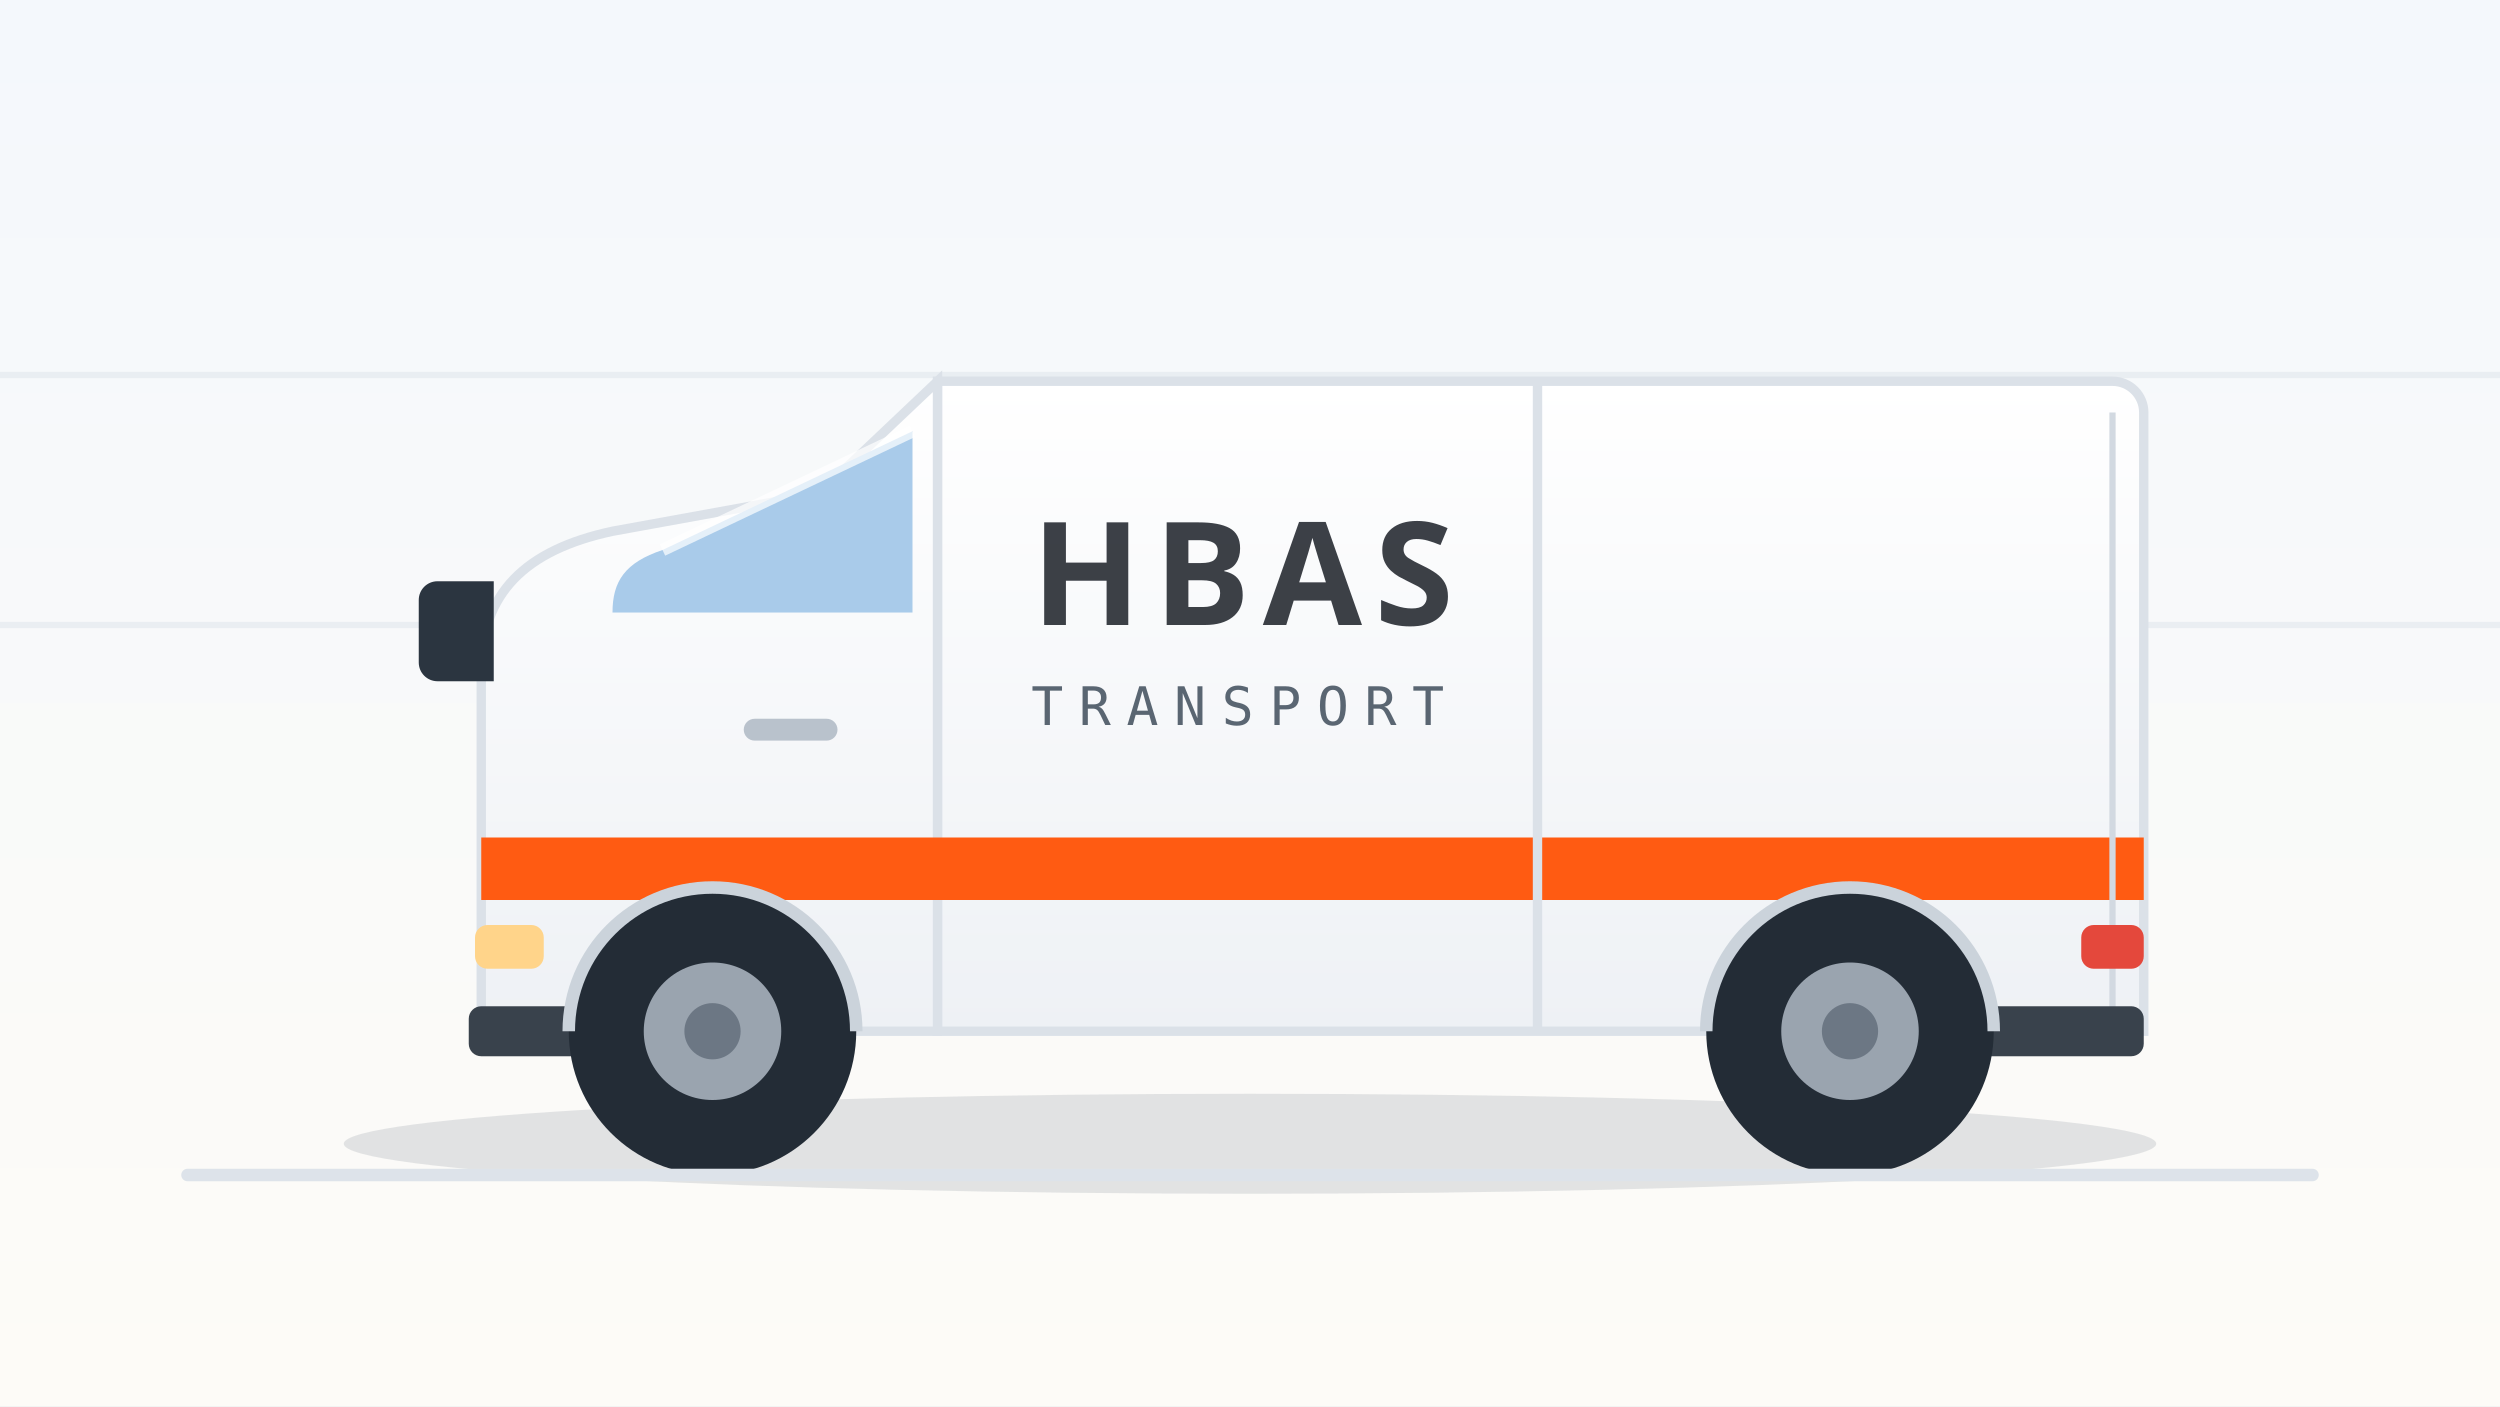
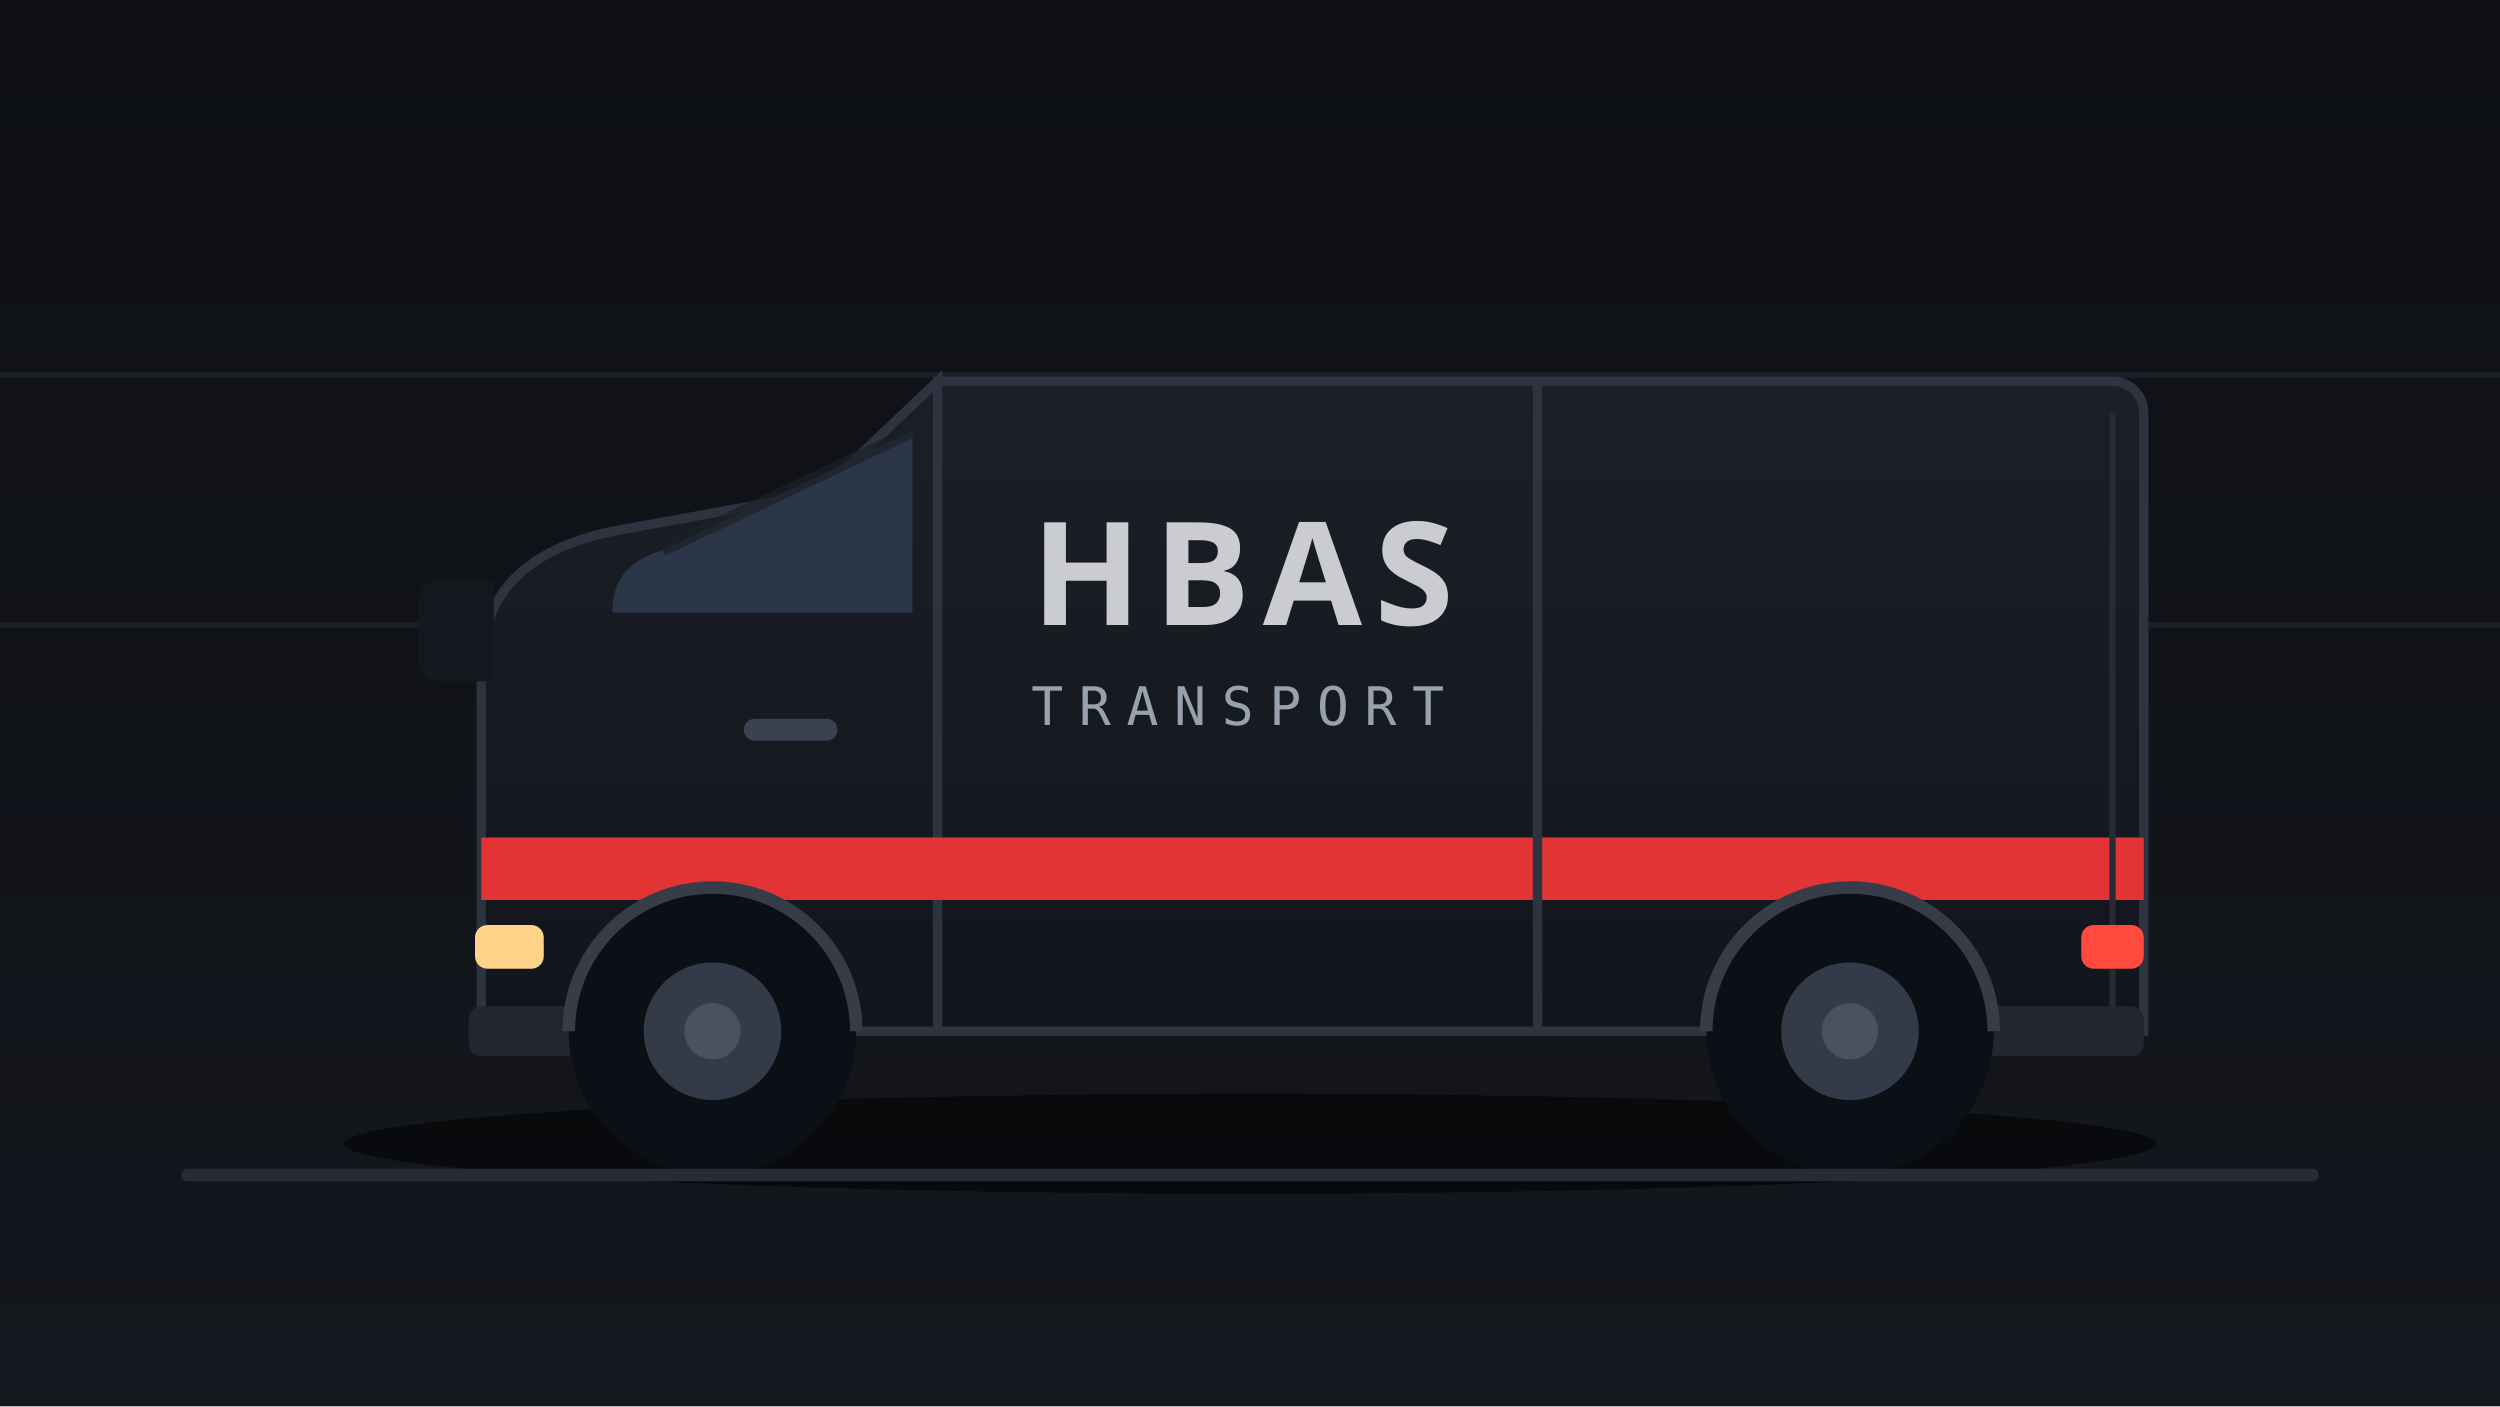
<svg xmlns="http://www.w3.org/2000/svg" viewBox="0 0 800 450" width="800" height="450" role="img" aria-label="Véhicule utilitaire léger 20 m³ de HBAS TRANSPORT, vue de profil">
  <defs>
    <linearGradient id="vl-bg" x1="0" y1="0" x2="0" y2="1">
-       <stop offset="0%" stop-color="#F4F8FC" />
-       <stop offset="100%" stop-color="#FDFBF7" />
+       <stop offset="0%" stop-color="#0E1015" />
+       <stop offset="100%" stop-color="#14171D" />
    </linearGradient>
    <linearGradient id="vl-body" x1="0" y1="0" x2="0" y2="1">
-       <stop offset="0%" stop-color="#FFFFFF" />
-       <stop offset="100%" stop-color="#EEF1F5" />
+       <stop offset="0%" stop-color="#1B1F27" />
+       <stop offset="100%" stop-color="#12151B" />
    </linearGradient>
  </defs>
  <rect width="800" height="450" fill="url(#vl-bg)" />
-   <g stroke="#E6EBF0" stroke-width="2" opacity=".8">
+   <g stroke="#1B202A" stroke-width="2" opacity=".8">
    <path d="M0 120 H800" />
    <path d="M0 200 H800" />
  </g>
-   <ellipse cx="400" cy="366" rx="290" ry="16" fill="#6C7784" opacity=".18" />
-   <path d="M300 122 H676 a10 10 0 0 1 10 10 V330 H300 Z" fill="url(#vl-body)" stroke="#DBE1E8" stroke-width="3" />
-   <path d="M154 214 C154 190 168 176 196 170 L262 158 L300 122 V330 H154 Z" fill="url(#vl-body)" stroke="#DBE1E8" stroke-width="3" />
-   <path d="M212 176 L292 138 V196 H196 C196 186 200 180 212 176 Z" fill="#A9CBEA" />
-   <path d="M212 176 L292 138" stroke="#FFFFFF" stroke-width="4" opacity=".7" />
-   <rect x="154" y="268" width="532" height="20" fill="#FF5B12" />
-   <path d="M492 122 V330" stroke="#DBE1E8" stroke-width="3" />
-   <path d="M676 132 V330" stroke="#D2D9E1" stroke-width="2" />
-   <text x="330" y="200" font-family="Archivo, Arial Narrow, sans-serif" font-size="46" font-weight="800" letter-spacing="4" fill="#12171F" opacity=".82">HBAS</text>
-   <text x="330" y="232" font-family="ui-monospace, Menlo, monospace" font-size="17" letter-spacing="5" fill="#5A6672">TRANSPORT</text>
-   <rect x="238" y="230" width="30" height="7" rx="3.5" fill="#B9C2CC" />
-   <path d="M158 186 h-18 a6 6 0 0 0-6 6 v20 a6 6 0 0 0 6 6 h18" fill="#2B3540" />
-   <rect x="150" y="322" width="60" height="16" rx="4" fill="#39424C" />
-   <rect x="600" y="322" width="86" height="16" rx="4" fill="#39424C" />
+   <ellipse cx="400" cy="366" rx="290" ry="16" fill="#000000" opacity=".55" />
+   <path d="M300 122 H676 a10 10 0 0 1 10 10 V330 H300 Z" fill="url(#vl-body)" stroke="#2E343F" stroke-width="3" />
+   <path d="M154 214 C154 190 168 176 196 170 L262 158 L300 122 V330 H154 Z" fill="url(#vl-body)" stroke="#2E343F" stroke-width="3" />
+   <path d="M212 176 L292 138 V196 H196 C196 186 200 180 212 176 Z" fill="#2B3648" />
+   <path d="M212 176 L292 138" stroke="#1B1F27" stroke-width="4" opacity=".7" />
+   <rect x="154" y="268" width="532" height="20" fill="#E23434" />
+   <path d="M492 122 V330" stroke="#2E343F" stroke-width="3" />
+   <path d="M676 132 V330" stroke="#262B34" stroke-width="2" />
+   <text x="330" y="200" font-family="Archivo, Arial Narrow, sans-serif" font-size="46" font-weight="800" letter-spacing="4" fill="#F1F3F7" opacity=".82">HBAS</text>
+   <text x="330" y="232" font-family="ui-monospace, Menlo, monospace" font-size="17" letter-spacing="5" fill="#98A2AE">TRANSPORT</text>
+   <rect x="238" y="230" width="30" height="7" rx="3.5" fill="#3A4150" />
+   <path d="M158 186 h-18 a6 6 0 0 0-6 6 v20 a6 6 0 0 0 6 6 h18" fill="#14181F" />
+   <rect x="150" y="322" width="60" height="16" rx="4" fill="#22272F" />
+   <rect x="600" y="322" width="86" height="16" rx="4" fill="#22272F" />
  <rect x="152" y="296" width="22" height="14" rx="4" fill="#FFD48A" />
-   <rect x="666" y="296" width="20" height="14" rx="4" fill="#E4483C" />
+   <rect x="666" y="296" width="20" height="14" rx="4" fill="#FF4A3D" />
  <g>
-     <circle cx="228" cy="330" r="46" fill="#232C36" />
-     <circle cx="228" cy="330" r="22" fill="#9AA4AF" />
-     <circle cx="228" cy="330" r="9" fill="#6C7784" />
-     <circle cx="592" cy="330" r="46" fill="#232C36" />
-     <circle cx="592" cy="330" r="22" fill="#9AA4AF" />
-     <circle cx="592" cy="330" r="9" fill="#6C7784" />
+     <circle cx="228" cy="330" r="46" fill="#0C0F15" />
+     <circle cx="228" cy="330" r="22" fill="#333B49" />
+     <circle cx="228" cy="330" r="9" fill="#4A5262" />
+     <circle cx="592" cy="330" r="46" fill="#0C0F15" />
+     <circle cx="592" cy="330" r="22" fill="#333B49" />
+     <circle cx="592" cy="330" r="9" fill="#4A5262" />
  </g>
-   <path d="M182 330 a46 46 0 0 1 92 0" fill="none" stroke="#CBD3DB" stroke-width="4" />
-   <path d="M546 330 a46 46 0 0 1 92 0" fill="none" stroke="#CBD3DB" stroke-width="4" />
-   <path d="M60 376 H740" stroke="#DDE3EA" stroke-width="4" stroke-linecap="round" />
+   <path d="M182 330 a46 46 0 0 1 92 0" fill="none" stroke="#363D49" stroke-width="4" />
+   <path d="M546 330 a46 46 0 0 1 92 0" fill="none" stroke="#363D49" stroke-width="4" />
+   <path d="M60 376 H740" stroke="#262B34" stroke-width="4" stroke-linecap="round" />
</svg>
